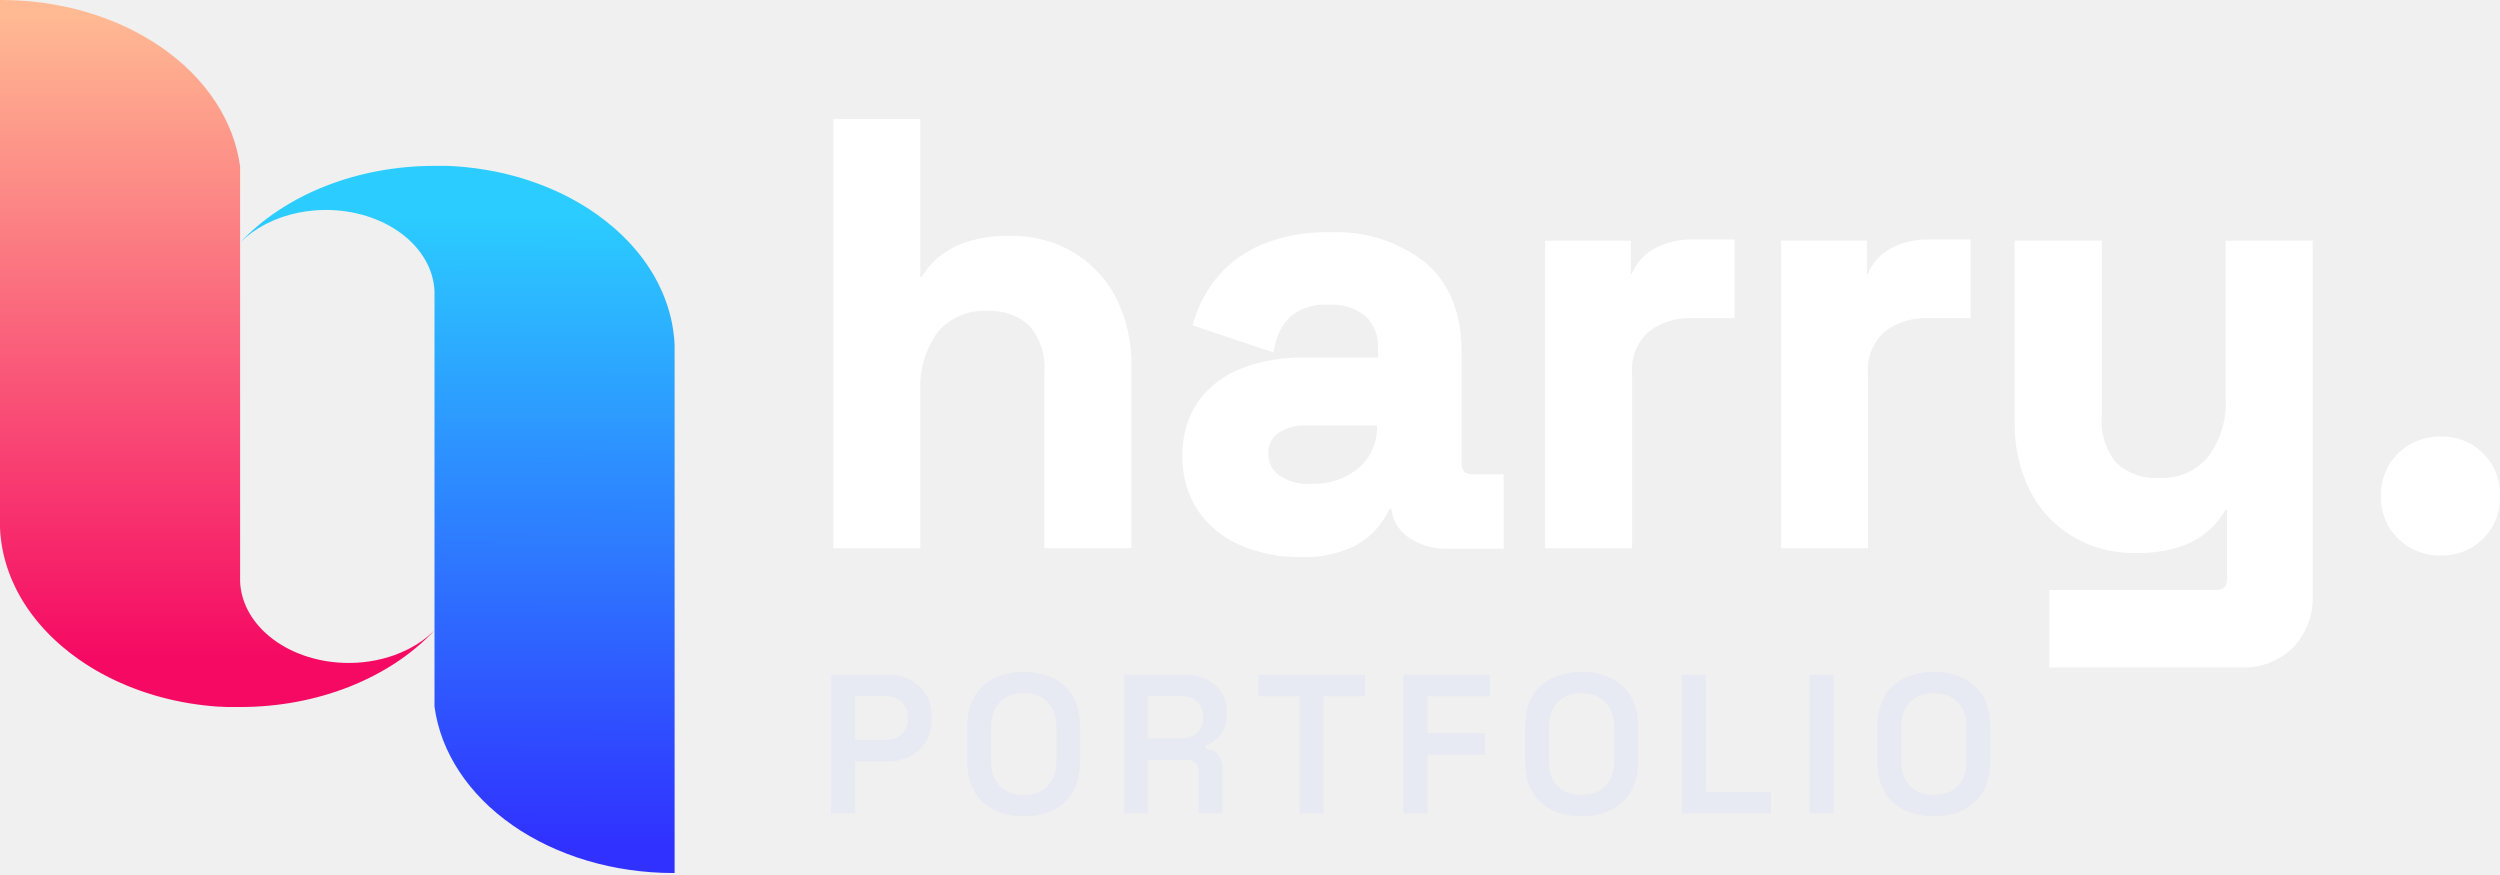
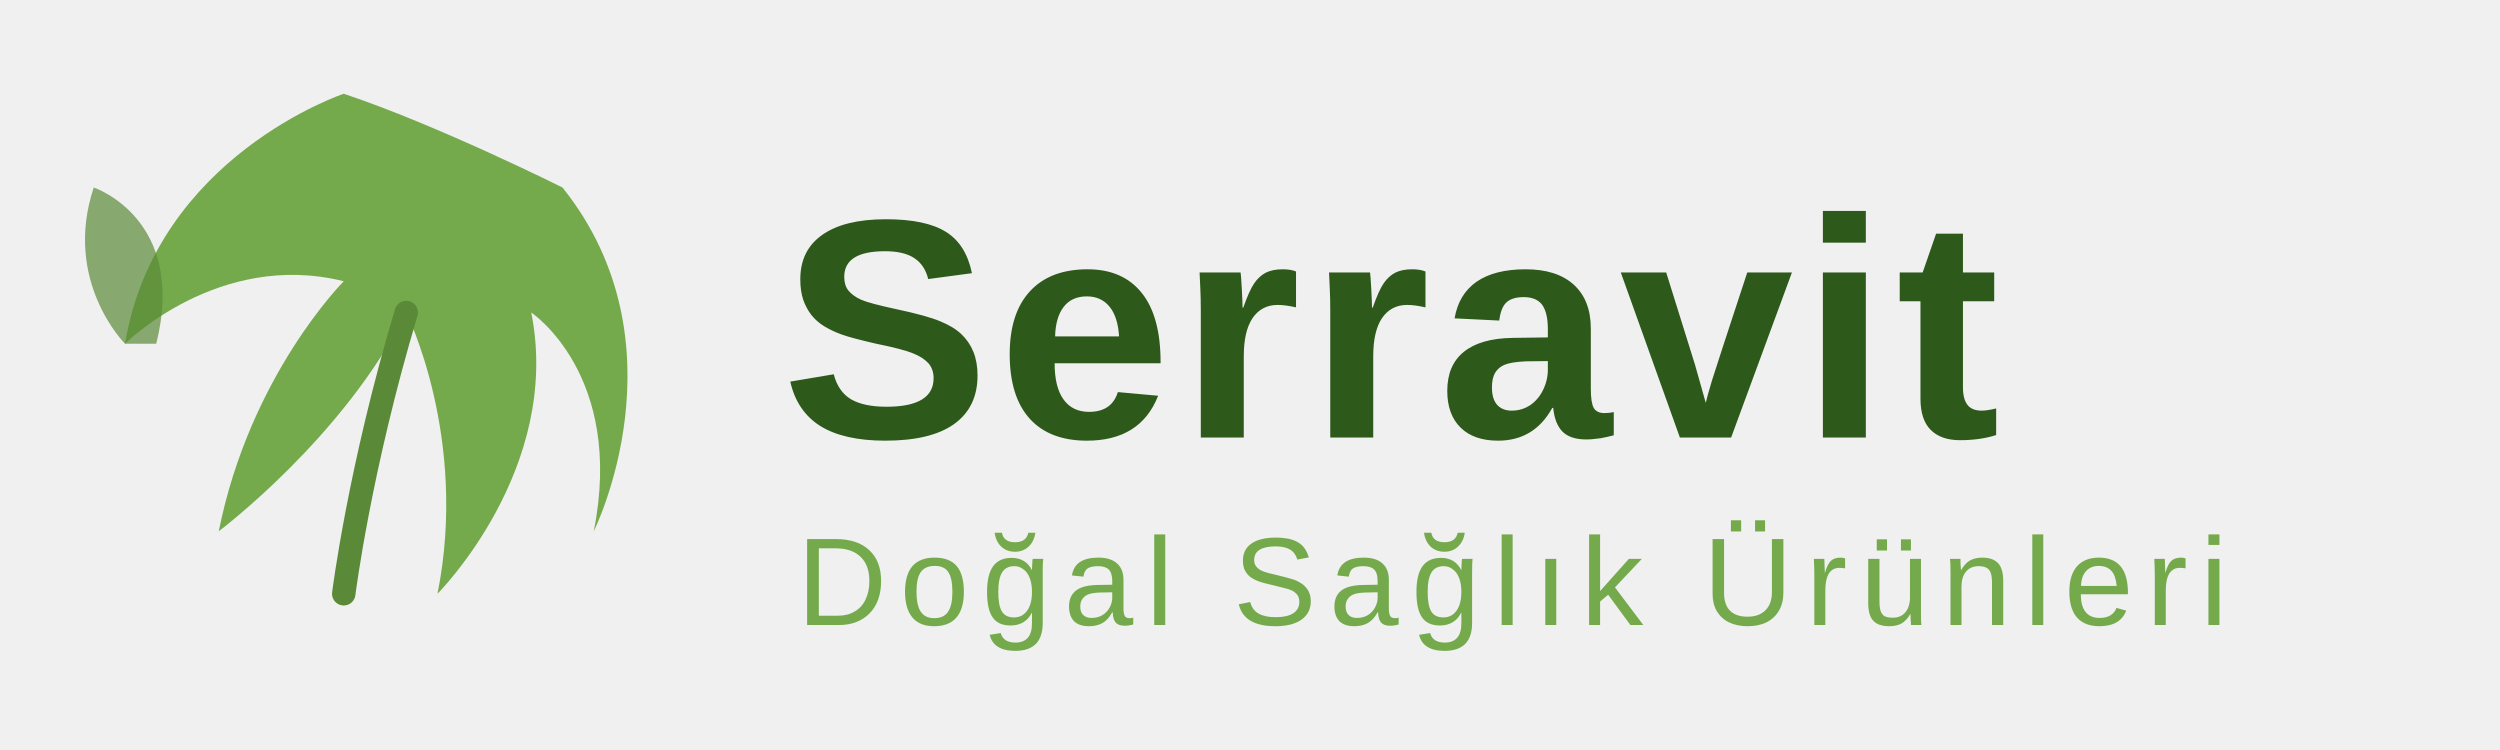
- <svg xmlns="http://www.w3.org/2000/svg" width="120" height="42" viewBox="0 0 120 42" fill="none">
-   <path d="M32.381 41.905V16.859C32.381 16.762 32.381 16.667 32.381 16.57L32.372 16.402C32.372 16.327 32.361 16.251 32.353 16.178C32.346 16.105 32.337 16.028 32.327 15.954C32.317 15.88 32.307 15.808 32.295 15.737C32.284 15.665 32.274 15.609 32.261 15.544C32.261 15.51 32.248 15.476 32.24 15.442C32.233 15.408 32.22 15.341 32.209 15.292C32.197 15.243 32.181 15.18 32.166 15.119C32.152 15.059 32.139 15.013 32.123 14.96C32.107 14.908 32.093 14.848 32.075 14.797C32.058 14.745 32.049 14.713 32.035 14.669C32.02 14.625 31.996 14.549 31.972 14.489C31.949 14.428 31.936 14.388 31.917 14.337C31.898 14.287 31.88 14.238 31.858 14.187C31.836 14.137 31.814 14.075 31.79 14.024C31.739 13.905 31.684 13.787 31.626 13.672L31.557 13.533C31.544 13.509 31.532 13.485 31.517 13.462C31.49 13.407 31.459 13.35 31.429 13.299C31.399 13.247 31.367 13.187 31.335 13.136C31.303 13.086 31.276 13.039 31.247 12.993C31.218 12.947 31.193 12.906 31.164 12.865C31.135 12.824 31.129 12.808 31.11 12.781L31.047 12.687C31.018 12.644 30.989 12.602 30.958 12.561C30.928 12.521 30.89 12.464 30.854 12.417C30.818 12.37 30.793 12.336 30.761 12.296C30.747 12.277 30.732 12.257 30.716 12.238L30.637 12.138C30.603 12.096 30.569 12.054 30.532 12.012C30.496 11.971 30.442 11.9 30.395 11.852C30.347 11.804 30.309 11.756 30.266 11.709C30.222 11.662 30.206 11.644 30.176 11.612C30.145 11.581 30.116 11.549 30.085 11.518C29.969 11.396 29.846 11.276 29.718 11.159C29.667 11.11 29.617 11.065 29.564 11.018C29.512 10.973 29.447 10.914 29.386 10.864C29.151 10.665 28.905 10.473 28.647 10.29C28.604 10.259 28.56 10.23 28.517 10.2C28.201 9.981 27.869 9.777 27.523 9.588L27.354 9.497C27.196 9.413 27.035 9.331 26.87 9.254C26.797 9.22 26.725 9.187 26.654 9.155C26.554 9.109 26.452 9.064 26.349 9.023C26.289 8.997 26.229 8.971 26.168 8.948C26.108 8.924 26.003 8.883 25.921 8.852C25.838 8.82 25.753 8.789 25.669 8.759C25.585 8.728 25.524 8.708 25.454 8.685L25.34 8.647L25.157 8.588C25.076 8.562 24.995 8.539 24.912 8.514C24.83 8.49 24.767 8.473 24.691 8.453L24.56 8.418C24.504 8.402 24.447 8.388 24.389 8.374C24.331 8.361 24.244 8.341 24.178 8.324C24.111 8.307 24.058 8.295 23.997 8.282L23.884 8.259C23.84 8.249 23.797 8.241 23.752 8.232C23.707 8.223 23.666 8.214 23.621 8.206C23.576 8.198 23.5 8.183 23.439 8.174C23.412 8.168 23.385 8.163 23.358 8.159L23.222 8.136C23.159 8.126 23.096 8.115 23.033 8.108C22.971 8.1 22.888 8.085 22.809 8.076C22.729 8.067 22.671 8.057 22.603 8.05L22.555 8.045C22.486 8.036 22.41 8.029 22.342 8.022L22.11 8.001C22.039 7.994 21.965 7.989 21.893 7.984L21.815 7.979L21.641 7.97C21.589 7.97 21.537 7.963 21.484 7.962H21.45C21.405 7.962 21.357 7.962 21.305 7.962H21.235H21.125H20.96H20.856C19.035 7.961 17.24 8.294 15.618 8.934C13.996 9.574 12.593 10.502 11.525 11.643C11.544 11.625 11.563 11.608 11.58 11.59C11.902 11.278 12.282 11.005 12.709 10.78C12.752 10.756 12.796 10.734 12.841 10.714C13.033 10.617 13.234 10.531 13.442 10.456L13.654 10.384C14.085 10.245 14.54 10.152 15.004 10.109L15.189 10.093L15.311 10.086C15.423 10.086 15.534 10.077 15.649 10.077C17.001 10.079 18.3 10.486 19.271 11.213C20.242 11.941 20.811 12.931 20.856 13.976C20.856 14.02 20.856 14.064 20.856 14.107C20.856 14.149 20.856 14.194 20.856 14.238V33.916C21.151 36.108 22.487 38.137 24.604 39.613C26.721 41.088 29.469 41.904 32.319 41.905H32.381Z" fill="url(#paint0_linear_529_1588)" />
-   <path d="M0 0V25.045C0 25.143 0 25.238 0 25.334L0.009 25.503C0.009 25.578 0.02 25.654 0.028 25.727C0.035 25.799 0.043 25.877 0.054 25.951C0.064 26.025 0.074 26.096 0.084 26.168L0.119 26.361L0.141 26.463C0.151 26.513 0.161 26.564 0.172 26.613C0.184 26.662 0.2 26.725 0.214 26.785C0.229 26.846 0.242 26.892 0.258 26.945C0.274 26.997 0.288 27.057 0.306 27.108C0.323 27.16 0.332 27.192 0.346 27.236C0.361 27.28 0.385 27.356 0.409 27.416C0.432 27.477 0.443 27.517 0.464 27.567C0.484 27.618 0.501 27.667 0.522 27.718C0.542 27.768 0.566 27.83 0.591 27.881C0.642 28 0.697 28.118 0.755 28.233L0.824 28.372C0.837 28.395 0.849 28.42 0.863 28.443C0.891 28.497 0.921 28.555 0.952 28.606C0.982 28.658 1.014 28.718 1.046 28.769C1.078 28.819 1.104 28.866 1.134 28.912C1.165 28.958 1.188 28.998 1.216 29.04C1.243 29.081 1.252 29.097 1.271 29.124L1.334 29.218C1.363 29.261 1.392 29.303 1.423 29.343C1.453 29.384 1.491 29.441 1.527 29.488C1.563 29.535 1.588 29.569 1.62 29.609C1.634 29.628 1.649 29.648 1.665 29.667L1.744 29.767C1.778 29.808 1.812 29.851 1.849 29.892C1.885 29.934 1.939 30.005 1.986 30.053L2.114 30.196L2.205 30.292C2.234 30.324 2.264 30.356 2.295 30.387C2.412 30.509 2.534 30.629 2.663 30.746C2.714 30.794 2.764 30.84 2.816 30.886C2.869 30.932 2.934 30.991 2.995 31.041C3.228 31.24 3.476 31.432 3.734 31.615C3.777 31.646 3.819 31.675 3.864 31.705C4.18 31.924 4.511 32.128 4.856 32.317L5.027 32.408C5.185 32.492 5.346 32.574 5.511 32.651C5.584 32.685 5.656 32.718 5.727 32.75C5.827 32.795 5.927 32.84 6.03 32.882C6.091 32.908 6.152 32.933 6.213 32.957C6.273 32.98 6.378 33.022 6.46 33.053C6.543 33.085 6.628 33.116 6.712 33.146C6.796 33.176 6.857 33.197 6.927 33.22L7.041 33.258C7.101 33.278 7.163 33.297 7.224 33.316C7.285 33.336 7.386 33.366 7.469 33.391C7.551 33.415 7.614 33.432 7.69 33.452L7.821 33.487C7.877 33.502 7.934 33.517 7.992 33.531C8.05 33.544 8.137 33.564 8.203 33.581C8.27 33.598 8.323 33.61 8.384 33.622L8.497 33.646C8.541 33.656 8.584 33.664 8.629 33.673C8.674 33.682 8.715 33.691 8.76 33.699C8.804 33.706 8.881 33.722 8.942 33.731C8.969 33.737 8.996 33.742 9.023 33.746L9.159 33.769C9.222 33.779 9.285 33.789 9.348 33.797C9.41 33.805 9.493 33.82 9.572 33.829C9.652 33.837 9.71 33.848 9.778 33.854L9.826 33.86C9.895 33.869 9.971 33.876 10.039 33.882L10.271 33.904C10.342 33.91 10.415 33.916 10.488 33.92H10.566L10.74 33.929C10.792 33.929 10.844 33.936 10.896 33.937H10.931C10.976 33.937 11.024 33.937 11.076 33.937H11.146H11.254H11.421H11.525C13.346 33.938 15.141 33.605 16.763 32.965C18.385 32.326 19.788 31.397 20.856 30.257L20.799 30.309C20.479 30.622 20.099 30.895 19.672 31.119C19.628 31.143 19.585 31.165 19.54 31.185C19.348 31.282 19.147 31.368 18.939 31.443L18.727 31.515C18.296 31.654 17.841 31.747 17.377 31.791L17.192 31.806L17.07 31.813C16.958 31.813 16.847 31.822 16.732 31.822C15.38 31.821 14.081 31.413 13.11 30.686C12.139 29.959 11.57 28.968 11.525 27.923C11.525 27.879 11.525 27.835 11.525 27.793C11.525 27.75 11.525 27.705 11.525 27.662V7.989C11.229 5.797 9.894 3.767 7.777 2.292C5.66 0.817 2.912 0 0.062 0H0Z" fill="url(#paint1_linear_529_1588)" />
-   <path d="M39.895 39.048V32.381H42.59C43.01 32.381 43.378 32.464 43.695 32.629C44.013 32.794 44.264 33.029 44.448 33.333C44.632 33.632 44.724 33.987 44.724 34.4V34.533C44.724 34.94 44.629 35.295 44.438 35.6C44.254 35.905 44 36.14 43.676 36.305C43.359 36.47 42.997 36.552 42.59 36.552H41.048V39.048H39.895ZM41.048 35.514H42.476C42.806 35.514 43.07 35.425 43.267 35.248C43.47 35.07 43.572 34.825 43.572 34.514V34.419C43.572 34.108 43.473 33.864 43.276 33.686C43.079 33.508 42.813 33.419 42.476 33.419H41.048V35.514Z" fill="#E7EAF2" />
-   <path d="M49.139 39.181C48.313 39.181 47.653 38.952 47.157 38.495C46.669 38.032 46.424 37.368 46.424 36.505V34.924C46.424 34.06 46.669 33.4 47.157 32.943C47.653 32.479 48.313 32.248 49.139 32.248C49.97 32.248 50.631 32.479 51.119 32.943C51.608 33.4 51.853 34.06 51.853 34.924V36.505C51.853 37.368 51.608 38.032 51.119 38.495C50.631 38.952 49.97 39.181 49.139 39.181ZM49.139 38.152C49.634 38.152 50.018 38.01 50.291 37.724C50.57 37.432 50.71 37.038 50.71 36.543V34.886C50.71 34.391 50.57 34 50.291 33.714C50.018 33.422 49.634 33.276 49.139 33.276C48.65 33.276 48.266 33.422 47.986 33.714C47.713 34 47.577 34.391 47.577 34.886V36.543C47.577 37.038 47.713 37.432 47.986 37.724C48.266 38.01 48.65 38.152 49.139 38.152Z" fill="#E7EAF2" />
-   <path d="M53.956 39.048V32.381H56.803C57.223 32.381 57.588 32.454 57.899 32.6C58.21 32.746 58.451 32.952 58.623 33.219C58.8 33.479 58.889 33.794 58.889 34.162V34.267C58.889 34.679 58.791 35.01 58.594 35.257C58.397 35.505 58.159 35.686 57.88 35.8V35.952C58.127 35.965 58.321 36.051 58.461 36.209C58.607 36.368 58.68 36.581 58.68 36.848V39.048H57.537V37.01C57.537 36.851 57.492 36.724 57.404 36.629C57.321 36.527 57.184 36.476 56.994 36.476H55.108V39.048H53.956ZM55.108 35.438H56.689C57.019 35.438 57.276 35.352 57.461 35.181C57.651 35.003 57.746 34.768 57.746 34.476V34.391C57.746 34.092 57.654 33.857 57.47 33.686C57.286 33.508 57.026 33.419 56.689 33.419H55.108V35.438Z" fill="#E7EAF2" />
-   <path d="M62.386 39.048V33.419H60.395V32.381H65.519V33.419H63.528V39.048H62.386Z" fill="#E7EAF2" />
-   <path d="M67.365 39.048V32.381H71.518V33.419H68.518V35.181H71.28V36.229H68.518V39.048H67.365Z" fill="#E7EAF2" />
-   <path d="M75.911 39.181C75.086 39.181 74.425 38.952 73.93 38.495C73.441 38.032 73.197 37.368 73.197 36.505V34.924C73.197 34.06 73.441 33.4 73.93 32.943C74.425 32.479 75.086 32.248 75.911 32.248C76.743 32.248 77.403 32.479 77.892 32.943C78.381 33.4 78.626 34.06 78.626 34.924V36.505C78.626 37.368 78.381 38.032 77.892 38.495C77.403 38.952 76.743 39.181 75.911 39.181ZM75.911 38.152C76.406 38.152 76.791 38.01 77.064 37.724C77.343 37.432 77.483 37.038 77.483 36.543V34.886C77.483 34.391 77.343 34 77.064 33.714C76.791 33.422 76.406 33.276 75.911 33.276C75.422 33.276 75.038 33.422 74.759 33.714C74.486 34 74.349 34.391 74.349 34.886V36.543C74.349 37.038 74.486 37.432 74.759 37.724C75.038 38.01 75.422 38.152 75.911 38.152Z" fill="#E7EAF2" />
-   <path d="M80.729 39.048V32.381H81.881V38.01H85.005V39.048H80.729Z" fill="#E7EAF2" />
-   <path d="M86.852 39.048V32.381H88.004V39.048H86.852Z" fill="#E7EAF2" />
-   <path d="M92.822 39.181C91.996 39.181 91.336 38.952 90.841 38.495C90.352 38.032 90.107 37.368 90.107 36.505V34.924C90.107 34.06 90.352 33.4 90.841 32.943C91.336 32.479 91.996 32.248 92.822 32.248C93.653 32.248 94.314 32.479 94.802 32.943C95.291 33.4 95.536 34.06 95.536 34.924V36.505C95.536 37.368 95.291 38.032 94.802 38.495C94.314 38.952 93.653 39.181 92.822 39.181ZM92.822 38.152C93.317 38.152 93.701 38.01 93.974 37.724C94.253 37.432 94.393 37.038 94.393 36.543V34.886C94.393 34.391 94.253 34 93.974 33.714C93.701 33.422 93.317 33.276 92.822 33.276C92.333 33.276 91.948 33.422 91.669 33.714C91.396 34 91.26 34.391 91.26 34.886V36.543C91.26 37.038 91.396 37.432 91.669 37.724C91.948 38.01 92.333 38.152 92.822 38.152Z" fill="#E7EAF2" />
-   <path d="M51.548 12.123C50.626 11.578 49.569 11.3 48.498 11.322C47.761 11.303 47.025 11.41 46.323 11.637C45.807 11.816 45.331 12.094 44.921 12.455C44.654 12.702 44.423 12.986 44.235 13.296H44.177V5.714H40V26.315H44.177V18.819C44.114 17.784 44.414 16.76 45.024 15.923C45.313 15.586 45.676 15.32 46.086 15.147C46.495 14.974 46.939 14.899 47.382 14.927C47.752 14.902 48.124 14.953 48.474 15.076C48.824 15.199 49.146 15.392 49.419 15.643C49.937 16.255 50.191 17.047 50.129 17.846V26.315H54.306V17.56C54.328 16.438 54.08 15.328 53.585 14.321C53.124 13.413 52.418 12.652 51.548 12.123Z" fill="white" />
-   <path d="M70.157 22.195V16.902C70.157 15.048 69.585 13.606 68.441 12.621C67.131 11.586 65.49 11.063 63.822 11.151C62.721 11.118 61.624 11.312 60.601 11.723C59.78 12.062 59.049 12.587 58.466 13.257C57.951 13.871 57.562 14.581 57.322 15.345L57.236 15.614L61.127 16.919L61.196 16.604C61.294 16.055 61.564 15.552 61.968 15.168C62.481 14.766 63.128 14.573 63.777 14.63C64.428 14.575 65.074 14.781 65.574 15.202C65.762 15.392 65.91 15.619 66.008 15.867C66.106 16.116 66.153 16.383 66.146 16.65V17.165H62.541C61.53 17.147 60.526 17.324 59.582 17.686C58.753 18.003 58.034 18.554 57.511 19.271C56.993 20.043 56.731 20.957 56.761 21.886C56.736 22.821 56.997 23.742 57.511 24.524C58.017 25.25 58.717 25.819 59.531 26.166C60.434 26.555 61.409 26.75 62.392 26.739C63.24 26.774 64.085 26.618 64.864 26.281C65.399 26.036 65.866 25.665 66.226 25.199C66.409 24.956 66.568 24.695 66.701 24.421H66.781C66.811 24.688 66.897 24.946 67.033 25.178C67.169 25.409 67.352 25.61 67.571 25.766C68.13 26.162 68.803 26.363 69.488 26.338H72.177V22.767H70.747C70.352 22.767 70.157 22.67 70.157 22.195ZM66.094 20.421C66.112 20.803 66.043 21.183 65.893 21.535C65.744 21.887 65.517 22.2 65.23 22.453C64.59 22.985 63.774 23.26 62.941 23.225C62.386 23.264 61.834 23.115 61.373 22.802C61.215 22.68 61.088 22.523 61.002 22.343C60.917 22.163 60.875 21.965 60.881 21.766C60.872 21.579 60.909 21.392 60.989 21.222C61.069 21.053 61.189 20.905 61.339 20.793C61.754 20.52 62.246 20.39 62.741 20.421H66.094Z" fill="white" />
-   <path d="M79.416 11.929C78.922 12.201 78.535 12.633 78.318 13.153H78.283V11.551H74.163V26.315H78.341V17.96C78.306 17.586 78.358 17.208 78.493 16.857C78.628 16.505 78.842 16.19 79.119 15.935C79.713 15.475 80.451 15.24 81.202 15.271H83.262V11.494H81.259C80.618 11.479 79.983 11.629 79.416 11.929Z" fill="white" />
-   <path d="M90.747 11.929C90.252 12.2 89.864 12.632 89.648 13.153H89.614V11.551H85.494V26.315H89.665V17.96C89.631 17.585 89.684 17.207 89.82 16.856C89.956 16.505 90.171 16.189 90.449 15.935C91.042 15.476 91.778 15.24 92.526 15.271H94.592V11.494H92.589C91.948 11.479 91.314 11.629 90.747 11.929Z" fill="white" />
-   <path d="M106.833 19.048C106.899 20.081 106.599 21.104 105.986 21.938C105.698 22.276 105.334 22.543 104.925 22.717C104.516 22.891 104.072 22.967 103.628 22.939C103.258 22.964 102.886 22.914 102.536 22.791C102.186 22.668 101.864 22.475 101.591 22.224C101.075 21.611 100.822 20.819 100.887 20.02V11.551H96.704V20.307C96.686 21.422 96.933 22.526 97.425 23.528C97.884 24.442 98.59 25.209 99.462 25.743C100.386 26.289 101.445 26.567 102.518 26.544C103.27 26.564 104.019 26.451 104.732 26.212C105.262 26.026 105.745 25.729 106.152 25.342C106.42 25.08 106.651 24.781 106.838 24.455H106.896V27.746C106.896 28.221 106.695 28.318 106.381 28.318H98.369V32.038H107.577C108.036 32.057 108.495 31.981 108.924 31.816C109.353 31.651 109.744 31.399 110.072 31.076C110.391 30.74 110.638 30.342 110.8 29.908C110.961 29.473 111.032 29.01 111.01 28.547V11.551H106.833V19.048Z" fill="white" />
-   <path d="M119.182 21.753C118.919 21.49 118.604 21.284 118.258 21.147C117.912 21.009 117.542 20.944 117.17 20.953C116.793 20.944 116.417 21.009 116.066 21.145C115.714 21.282 115.392 21.486 115.12 21.747C114.845 22.014 114.63 22.336 114.487 22.691C114.343 23.045 114.276 23.426 114.287 23.809C114.274 24.191 114.341 24.571 114.484 24.925C114.628 25.28 114.844 25.6 115.12 25.865C115.391 26.128 115.712 26.334 116.064 26.471C116.416 26.608 116.792 26.674 117.17 26.664C117.542 26.673 117.912 26.606 118.258 26.469C118.603 26.331 118.918 26.126 119.182 25.865C119.453 25.597 119.665 25.276 119.805 24.922C119.945 24.568 120.011 24.189 119.998 23.809C120.012 23.428 119.946 23.049 119.806 22.695C119.666 22.341 119.453 22.02 119.182 21.753Z" fill="white" />
-   <defs>
-     <linearGradient id="paint0_linear_529_1588" x1="21.868" y1="40.544" x2="21.979" y2="10.355" gradientUnits="userSpaceOnUse">
-       <stop stop-color="#3031FF" />
-       <stop offset="1" stop-color="#2BCCFF" />
-     </linearGradient>
-     <linearGradient id="paint1_linear_529_1588" x1="10.428" y1="0.599" x2="10.428" y2="31.676" gradientUnits="userSpaceOnUse">
-       <stop stop-color="#FFBA93" />
-       <stop offset="1" stop-color="#F50963" />
-     </linearGradient>
-   </defs>
+ <svg xmlns="http://www.w3.org/2000/svg" width="160" height="48" viewBox="0 0 160 48" fill="none">
+   <g>
+     <path d="M22 6 C22 6, 10 10, 8 22 C8 22, 14 16, 22 18 C22 18, 16 24, 14 34 C14 34, 22 28, 26 20 C26 20, 30 28, 28 38 C28 38, 36 30, 34 20 C34 20, 40 24, 38 34 C38 34, 44 22, 36 12 C36 12, 28 8, 22 6 Z" fill="#74aa4c" />
+     <path d="M22 38 C22 38, 23 30, 26 20" stroke="#5a8a38" stroke-width="1.5" stroke-linecap="round" fill="none" />
+     <path d="M8 22 C8 22, 4 18, 6 12 C6 12, 12 14, 10 22 Z" fill="#5a8a38" opacity="0.7" />
+   </g>
+   <text x="50" y="28" font-family="Arial, Helvetica, sans-serif" font-size="20" font-weight="700" fill="#2d5a1b" letter-spacing="0.5">Serravit</text>
+   <text x="51" y="40" font-family="Arial, Helvetica, sans-serif" font-size="8" font-weight="400" fill="#74aa4c" letter-spacing="0.8">Doğal Sağlık Ürünleri</text>
</svg>
